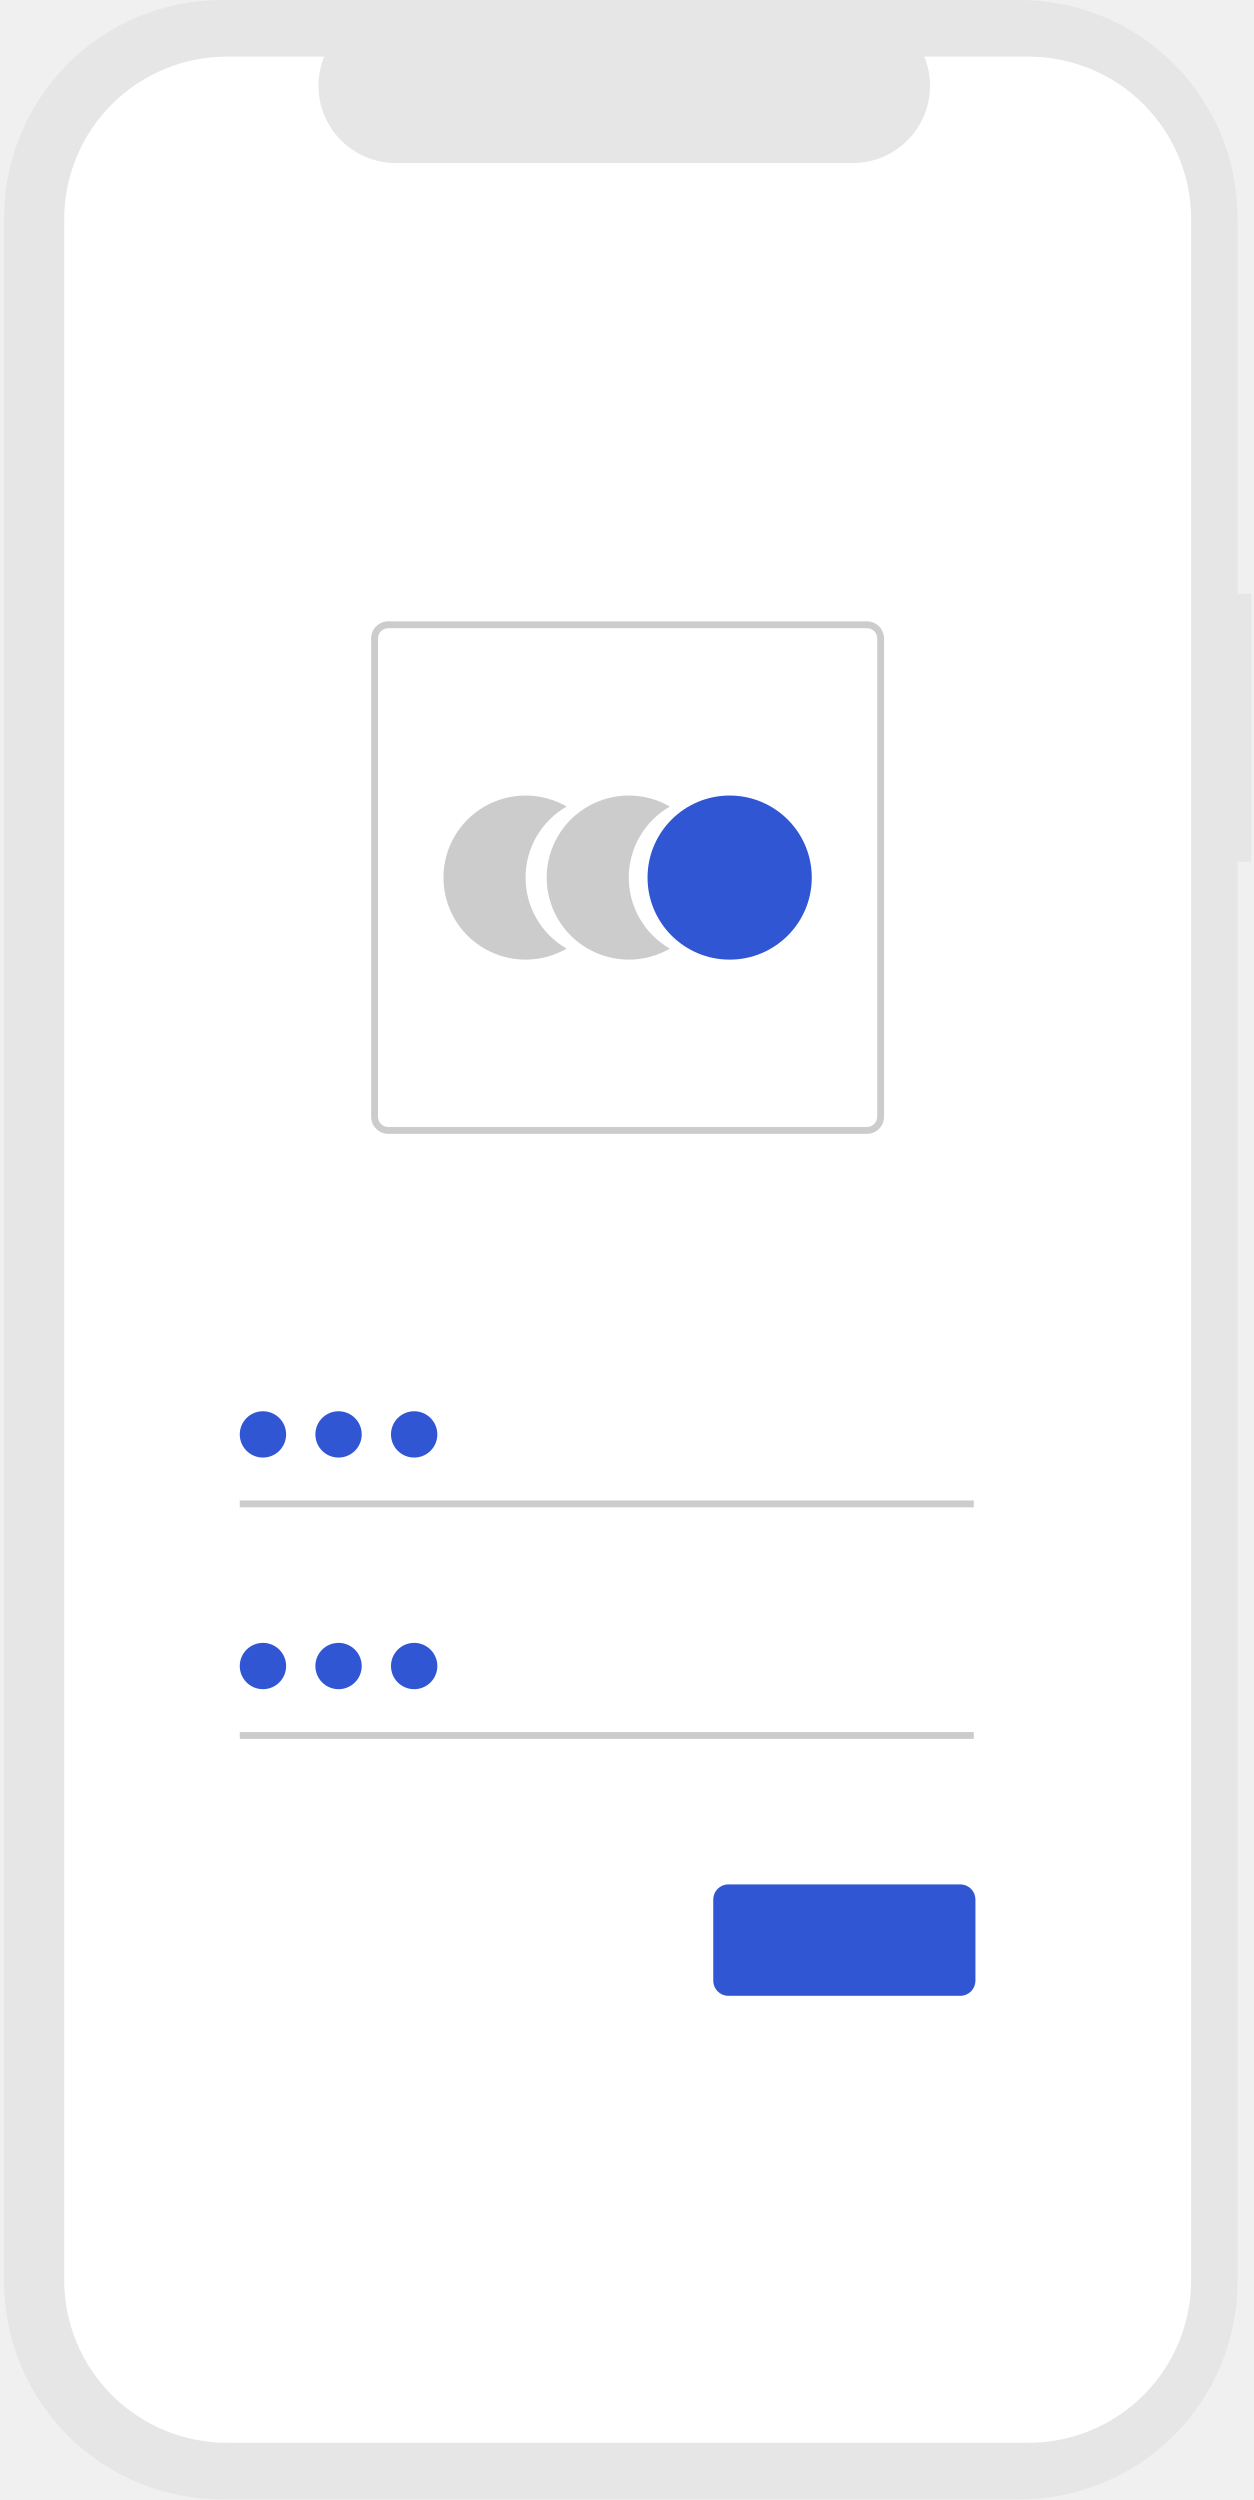
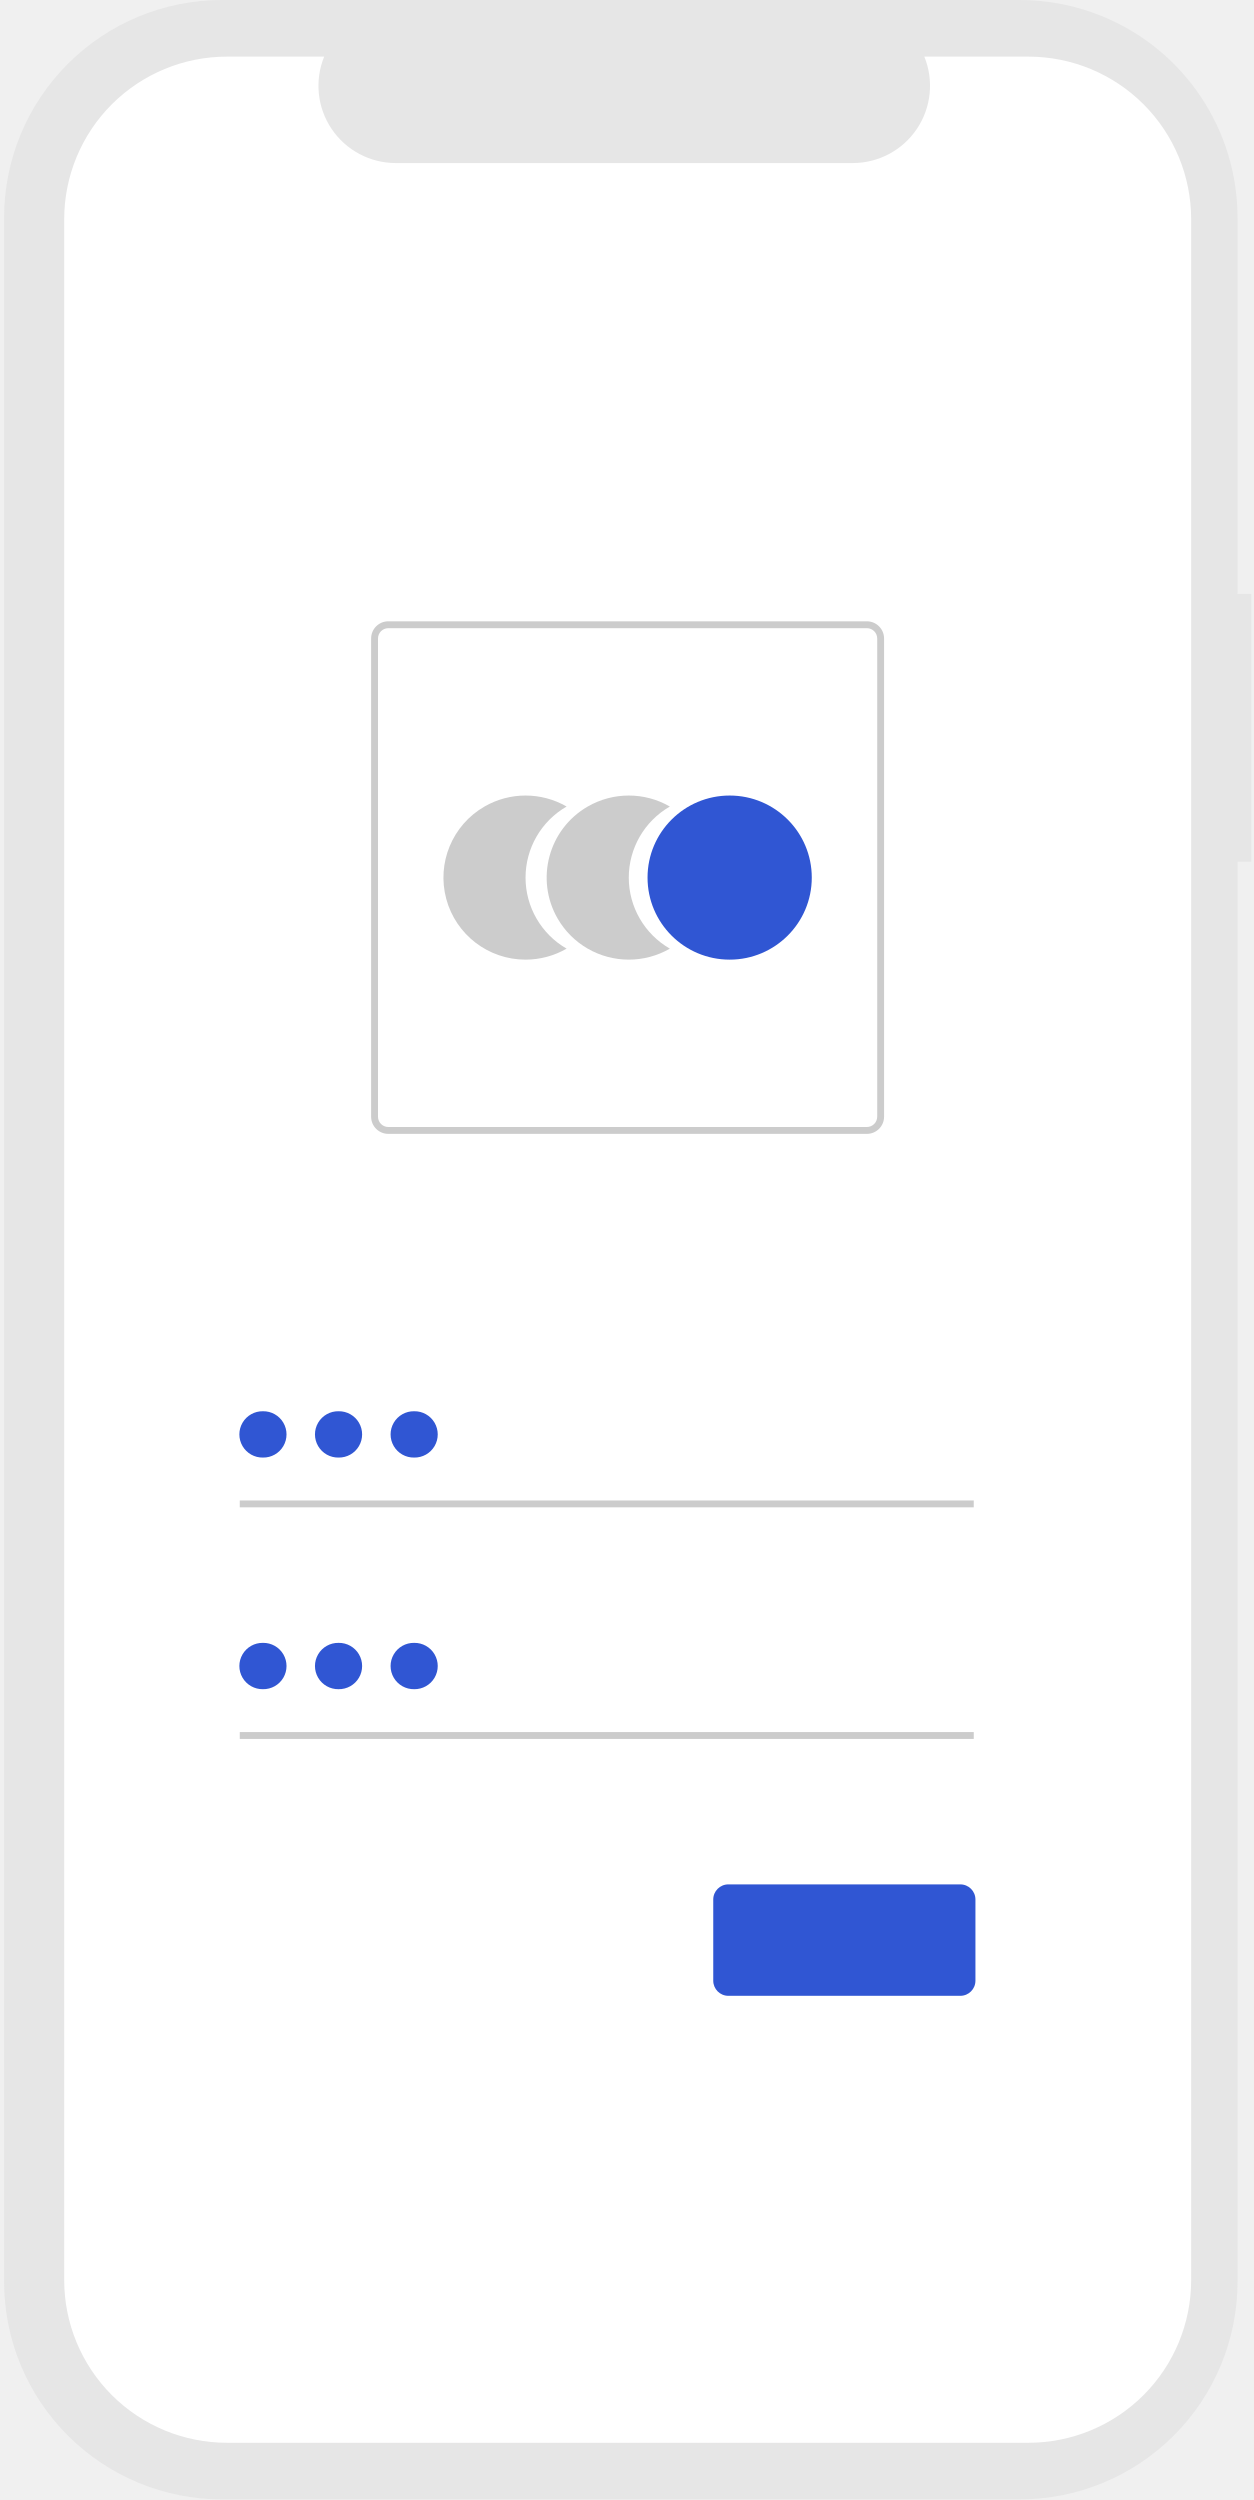
- <svg xmlns="http://www.w3.org/2000/svg" width="175" height="349" viewBox="0 0 175 349" fill="none">
-   <path d="M174.68 82.915H172.761V30.397C172.761 26.405 171.974 22.453 170.446 18.765C168.917 15.077 166.676 11.726 163.852 8.903C161.027 6.08 157.673 3.841 153.983 2.314C150.292 0.786 146.336 0 142.342 0H30.989C22.921 0 15.184 3.203 9.479 8.903C3.774 14.604 0.569 22.335 0.569 30.397V318.52C0.569 322.512 1.356 326.465 2.885 330.153C4.414 333.841 6.654 337.192 9.479 340.015C12.304 342.837 15.657 345.076 19.348 346.604C23.039 348.131 26.994 348.918 30.989 348.918H142.342C150.409 348.918 158.147 345.715 163.851 340.014C169.556 334.314 172.761 326.582 172.761 318.52V120.299H174.679L174.68 82.915Z" fill="#E6E6E6" />
-   <path d="M143.569 7.905H129.035C129.703 9.543 129.958 11.32 129.778 13.079C129.597 14.839 128.986 16.527 127.999 17.995C127.012 19.462 125.678 20.665 124.116 21.497C122.554 22.328 120.811 22.763 119.041 22.763H55.249C53.479 22.763 51.736 22.328 50.174 21.496C48.612 20.665 47.279 19.462 46.291 17.994C45.304 16.526 44.693 14.838 44.513 13.079C44.332 11.32 44.587 9.543 45.256 7.905H31.68C25.655 7.905 19.877 10.297 15.617 14.554C11.356 18.811 8.963 24.585 8.963 30.606V318.31C8.963 324.331 11.356 330.105 15.617 334.362C19.877 338.619 25.655 341.011 31.68 341.011H143.569C149.594 341.011 155.372 338.619 159.632 334.362C163.893 330.105 166.286 324.331 166.286 318.31V30.605C166.286 24.585 163.892 18.811 159.632 14.554C155.372 10.297 149.594 7.905 143.569 7.905Z" fill="white" />
-   <path d="M73.367 122.512C73.366 120.501 73.896 118.526 74.903 116.784C75.909 115.043 77.357 113.597 79.1 112.592C77.358 111.587 75.381 111.057 73.369 111.057C71.356 111.057 69.379 111.586 67.637 112.591C65.894 113.596 64.447 115.042 63.44 116.784C62.434 118.525 61.904 120.501 61.904 122.512C61.904 124.522 62.434 126.498 63.44 128.239C64.447 129.981 65.894 131.427 67.637 132.432C69.379 133.437 71.356 133.966 73.369 133.966C75.381 133.966 77.358 133.436 79.1 132.431C77.357 131.426 75.909 129.981 74.903 128.24C73.896 126.499 73.366 124.523 73.367 122.512Z" fill="#CCCCCC" />
-   <path d="M87.778 122.512C87.777 120.501 88.307 118.526 89.314 116.784C90.32 115.043 91.768 113.597 93.512 112.592C91.769 111.587 89.792 111.057 87.78 111.057C85.768 111.057 83.791 111.586 82.048 112.591C80.305 113.596 78.858 115.042 77.851 116.784C76.845 118.525 76.315 120.501 76.315 122.512C76.315 124.522 76.845 126.498 77.851 128.239C78.858 129.981 80.305 131.427 82.048 132.432C83.791 133.437 85.768 133.966 87.78 133.966C89.792 133.966 91.769 133.436 93.512 132.431C91.769 131.426 90.321 129.981 89.314 128.24C88.307 126.499 87.778 124.523 87.778 122.512Z" fill="#CCCCCC" />
-   <path d="M101.861 133.966C108.191 133.966 113.324 128.838 113.324 122.512C113.324 116.186 108.191 111.057 101.861 111.057C95.53 111.057 90.397 116.186 90.397 122.512C90.397 128.838 95.53 133.966 101.861 133.966Z" fill="#3056D3" />
-   <path d="M121.018 158.289H54.209C53.573 158.288 52.963 158.035 52.513 157.586C52.063 157.137 51.81 156.527 51.81 155.892V89.132C51.81 88.496 52.063 87.887 52.513 87.437C52.963 86.988 53.573 86.735 54.209 86.734H121.018C121.654 86.735 122.264 86.988 122.714 87.437C123.164 87.887 123.417 88.496 123.417 89.132V155.892C123.417 156.527 123.164 157.137 122.714 157.586C122.264 158.035 121.654 158.288 121.018 158.289ZM54.209 87.694C53.827 87.694 53.461 87.846 53.191 88.115C52.921 88.385 52.77 88.751 52.769 89.132V155.892C52.77 156.274 52.921 156.639 53.191 156.909C53.461 157.178 53.827 157.33 54.209 157.33H121.018C121.4 157.33 121.766 157.178 122.036 156.909C122.305 156.639 122.457 156.274 122.458 155.892V89.132C122.457 88.751 122.305 88.385 122.036 88.115C121.766 87.846 121.4 87.694 121.018 87.694H54.209Z" fill="#CCCCCC" />
-   <path d="M135.936 209.464H33.471V210.423H135.936V209.464Z" fill="#CCCCCC" />
-   <path d="M36.707 203.477C38.494 203.477 39.943 202.029 39.943 200.243C39.943 198.457 38.494 197.01 36.707 197.01C34.919 197.01 33.471 198.457 33.471 200.243C33.471 202.029 34.919 203.477 36.707 203.477Z" fill="#3056D3" />
-   <path d="M135.936 241.797H33.471V242.757H135.936V241.797Z" fill="#CCCCCC" />
-   <path d="M36.707 235.811C38.494 235.811 39.943 234.363 39.943 232.577C39.943 230.791 38.494 229.344 36.707 229.344C34.919 229.344 33.471 230.791 33.471 232.577C33.471 234.363 34.919 235.811 36.707 235.811Z" fill="#3056D3" />
-   <path d="M134.061 278.617H101.679C101.12 278.617 100.583 278.394 100.188 277.999C99.792 277.604 99.57 277.068 99.569 276.509V265.168C99.57 264.609 99.792 264.073 100.188 263.678C100.583 263.283 101.12 263.06 101.679 263.06H134.061C134.62 263.06 135.157 263.283 135.552 263.678C135.948 264.073 136.17 264.609 136.171 265.168V276.509C136.17 277.068 135.948 277.604 135.552 277.999C135.157 278.394 134.62 278.617 134.061 278.617Z" fill="#3056D3" />
-   <path d="M47.261 203.477C49.048 203.477 50.497 202.029 50.497 200.243C50.497 198.457 49.048 197.01 47.261 197.01C45.474 197.01 44.025 198.457 44.025 200.243C44.025 202.029 45.474 203.477 47.261 203.477Z" fill="#3056D3" />
-   <path d="M57.817 203.477C59.604 203.477 61.053 202.029 61.053 200.243C61.053 198.457 59.604 197.01 57.817 197.01C56.03 197.01 54.581 198.457 54.581 200.243C54.581 202.029 56.03 203.477 57.817 203.477Z" fill="#3056D3" />
-   <path d="M47.261 235.811C49.048 235.811 50.497 234.363 50.497 232.577C50.497 230.791 49.048 229.344 47.261 229.344C45.474 229.344 44.025 230.791 44.025 232.577C44.025 234.363 45.474 235.811 47.261 235.811Z" fill="#3056D3" />
-   <path d="M57.817 235.811C59.604 235.811 61.053 234.363 61.053 232.577C61.053 230.791 59.604 229.344 57.817 229.344C56.03 229.344 54.581 230.791 54.581 232.577C54.581 234.363 56.03 235.811 57.817 235.811Z" fill="#3056D3" />
+ <svg xmlns="http://www.w3.org/2000/svg" width="175" height="349" fill="none">
+   <path d="M174.68 82.915h-1.919V30.397a30.391 30.391 0 0 0-18.778-28.083A30.443 30.443 0 0 0 142.342 0H30.989a30.431 30.431 0 0 0-21.51 8.903A30.386 30.386 0 0 0 .57 30.397V318.52a30.38 30.38 0 0 0 8.91 21.495 30.437 30.437 0 0 0 21.51 8.903h111.353a30.428 30.428 0 0 0 21.509-8.904 30.384 30.384 0 0 0 8.91-21.494V120.299h1.918l.001-37.384Z" fill="#E6E6E6" />
+   <path d="M143.569 7.905h-14.534a10.788 10.788 0 0 1-9.994 14.858H55.249a10.799 10.799 0 0 1-8.958-4.769 10.78 10.78 0 0 1-1.035-10.089H31.68a22.725 22.725 0 0 0-16.063 6.65 22.692 22.692 0 0 0-6.654 16.05V318.31a22.692 22.692 0 0 0 6.654 16.052 22.726 22.726 0 0 0 16.063 6.649h111.889a22.725 22.725 0 0 0 16.063-6.649 22.69 22.69 0 0 0 6.654-16.052V30.605c0-6.02-2.394-11.794-6.654-16.051a22.724 22.724 0 0 0-16.063-6.649Z" fill="#fff" />
+   <path d="M73.367 122.512a11.443 11.443 0 0 1 5.733-9.92 11.474 11.474 0 0 0-11.463-.001 11.453 11.453 0 0 0 5.732 21.375c2.012 0 3.989-.53 5.731-1.535a11.442 11.442 0 0 1-5.734-9.919Z" fill="#CCC" />
+   <path d="M87.778 122.512a11.443 11.443 0 0 1 5.734-9.92 11.474 11.474 0 0 0-11.464-.001 11.454 11.454 0 0 0-4.197 15.648 11.454 11.454 0 0 0 4.197 4.193 11.475 11.475 0 0 0 11.464-.001 11.442 11.442 0 0 1-5.734-9.919Z" fill="#CCC" />
+   <path d="M101.861 133.966c6.33 0 11.463-5.128 11.463-11.454 0-6.326-5.133-11.455-11.463-11.455-6.331 0-11.464 5.129-11.464 11.455 0 6.326 5.133 11.454 11.464 11.454Z" fill="#3056D3" />
+   <path d="M121.018 158.289h-66.81a2.398 2.398 0 0 1-2.399-2.397v-66.76a2.399 2.399 0 0 1 2.4-2.398h66.809a2.404 2.404 0 0 1 2.399 2.398v66.76c0 .635-.253 1.245-.703 1.694-.45.449-1.06.702-1.696.703Zm-66.81-70.595a1.441 1.441 0 0 0-1.439 1.438v66.76a1.44 1.44 0 0 0 1.44 1.438h66.809a1.443 1.443 0 0 0 1.44-1.438v-66.76a1.442 1.442 0 0 0-1.44-1.438h-66.81ZM135.936 209.464H33.471v.959h102.465v-.959Z" fill="#CCC" />
+   <path d="M36.707 203.477a3.234 3.234 0 1 0 0-6.467 3.234 3.234 0 1 0 0 6.467Z" fill="#3056D3" />
+   <path d="M135.936 241.797H33.471v.96h102.465v-.96Z" fill="#CCC" />
+   <path d="M36.707 235.811a3.234 3.234 0 1 0 0-6.467 3.234 3.234 0 1 0 0 6.467ZM134.061 278.617h-32.382a2.11 2.11 0 0 1-2.11-2.108v-11.341a2.109 2.109 0 0 1 2.11-2.108h32.382a2.11 2.11 0 0 1 2.11 2.108v11.341a2.11 2.11 0 0 1-2.11 2.108ZM47.261 203.477a3.234 3.234 0 1 0 0-6.467 3.234 3.234 0 1 0 0 6.467ZM57.817 203.477a3.234 3.234 0 1 0 0-6.467 3.234 3.234 0 1 0 0 6.467ZM47.261 235.811a3.234 3.234 0 1 0 0-6.467 3.234 3.234 0 1 0 0 6.467ZM57.817 235.811a3.234 3.234 0 1 0 0-6.467 3.234 3.234 0 1 0 0 6.467Z" fill="#3056D3" />
</svg>
